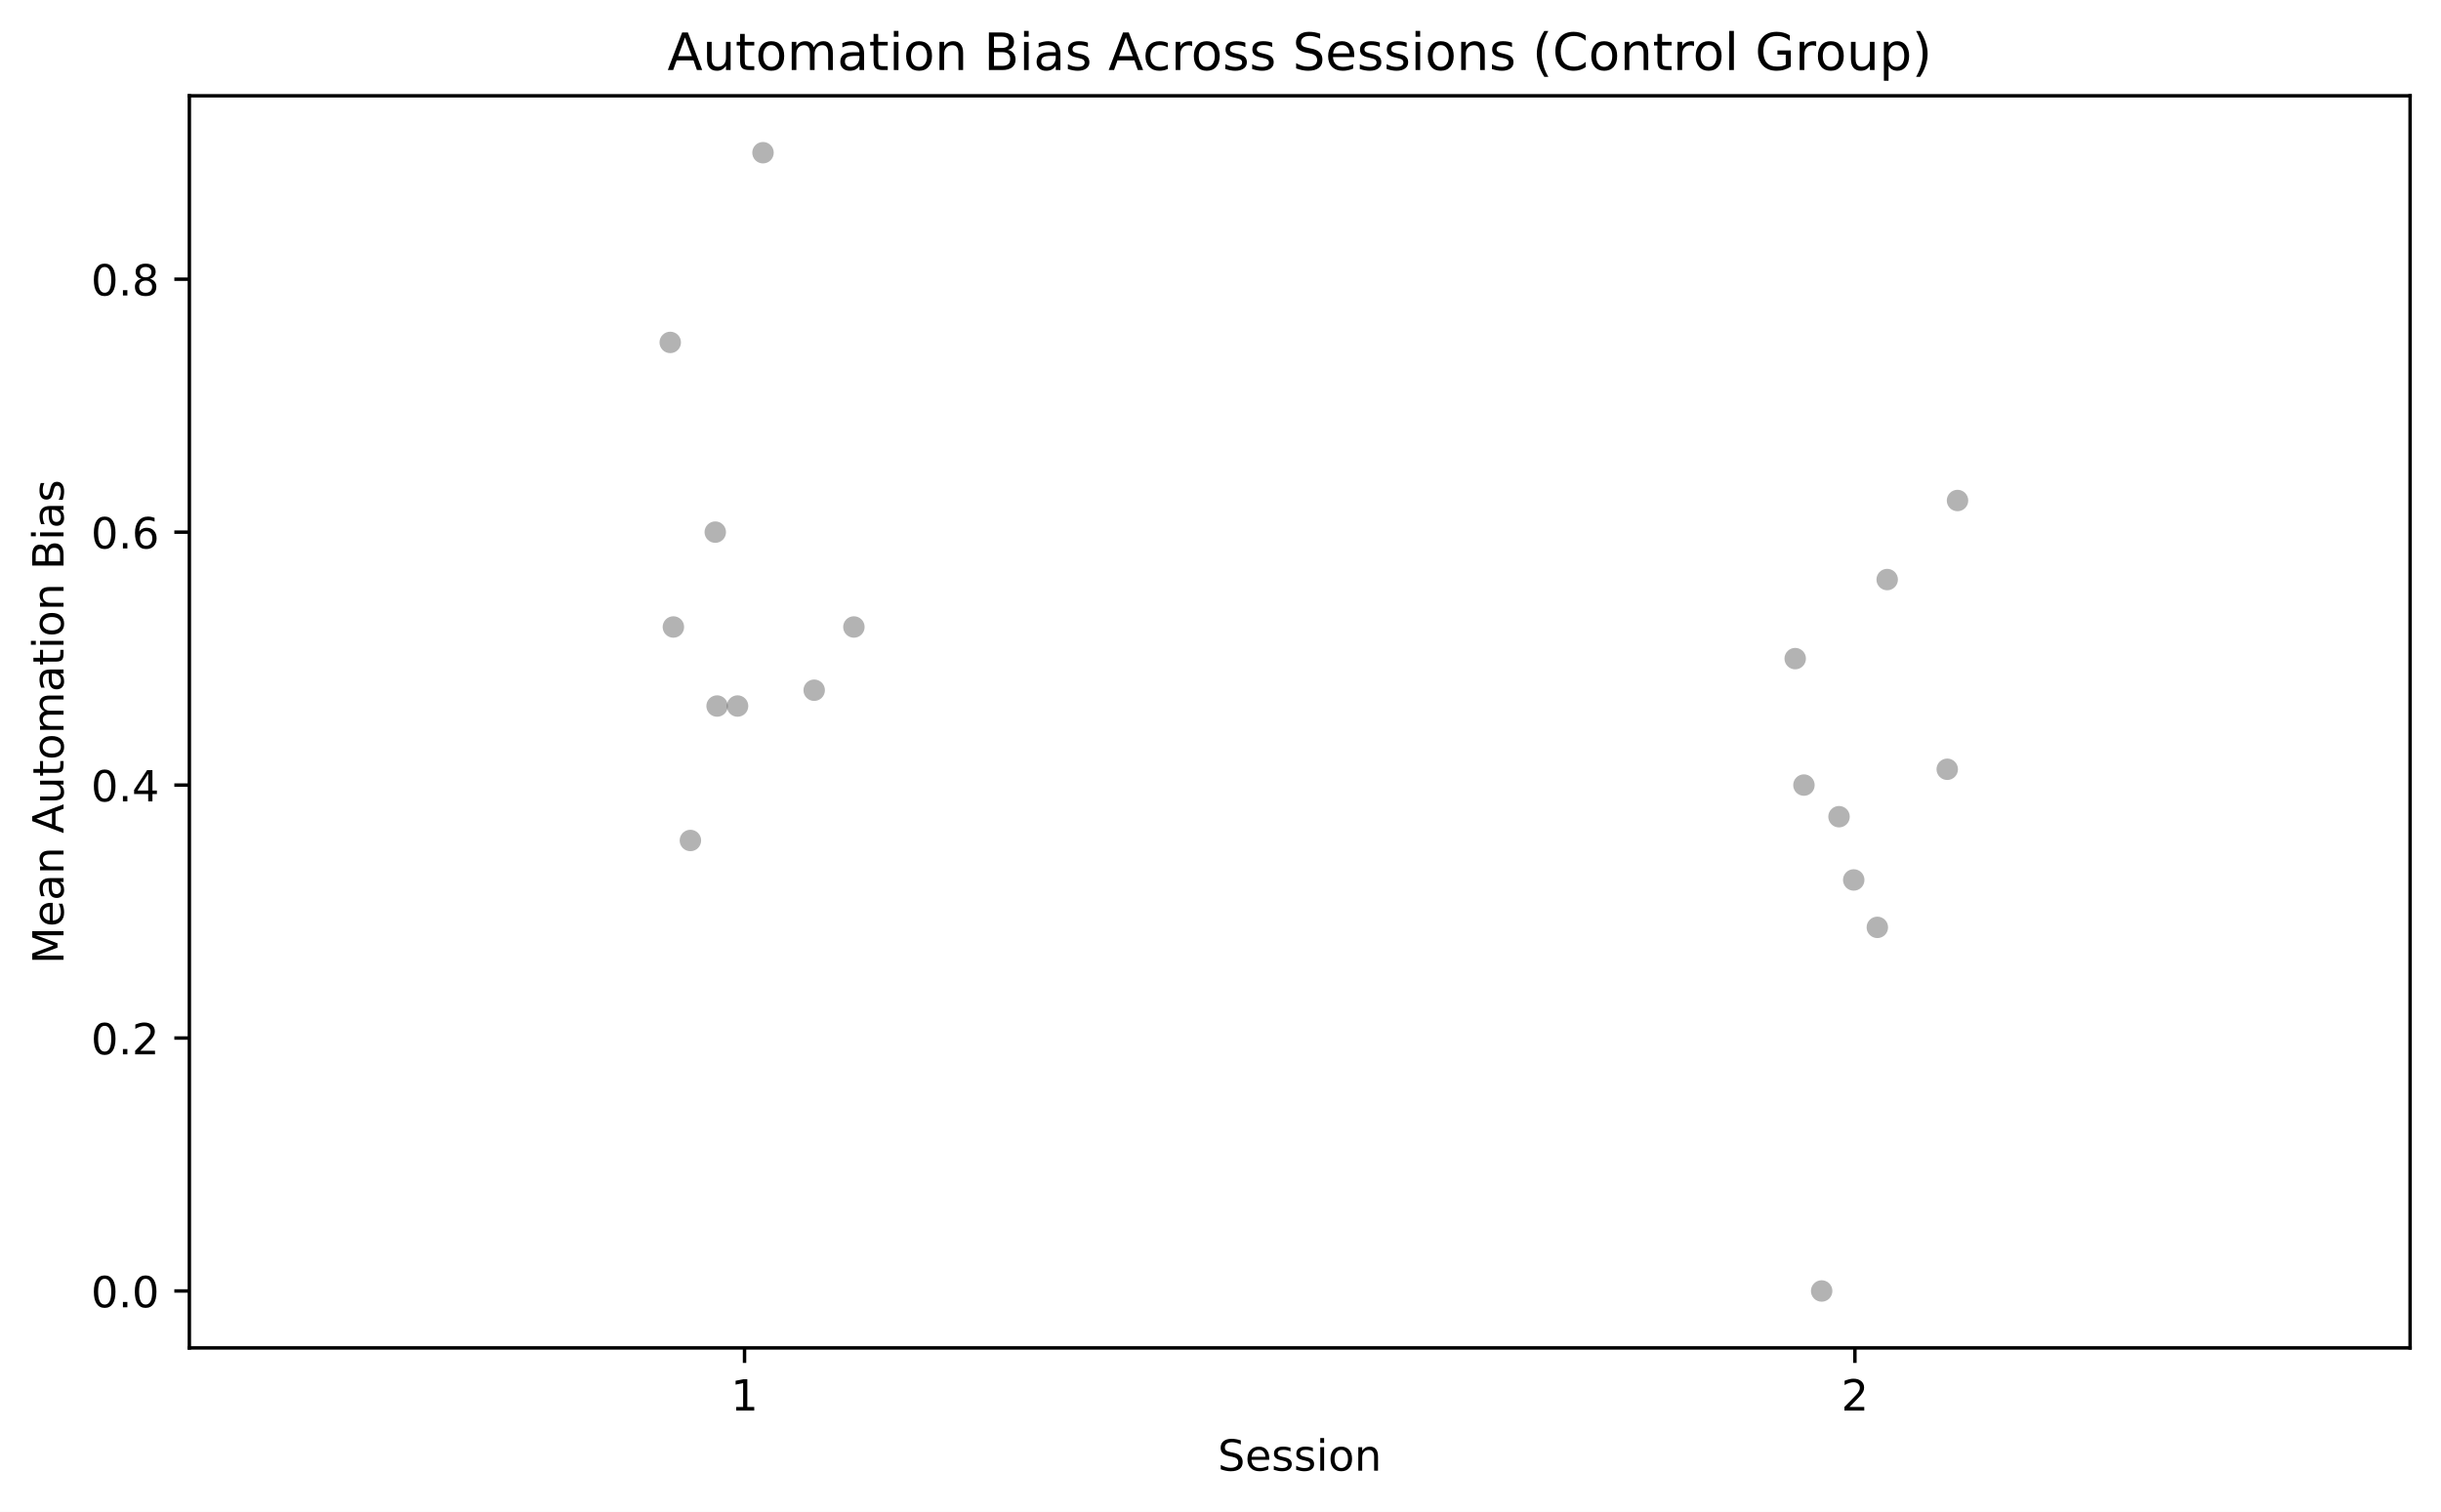
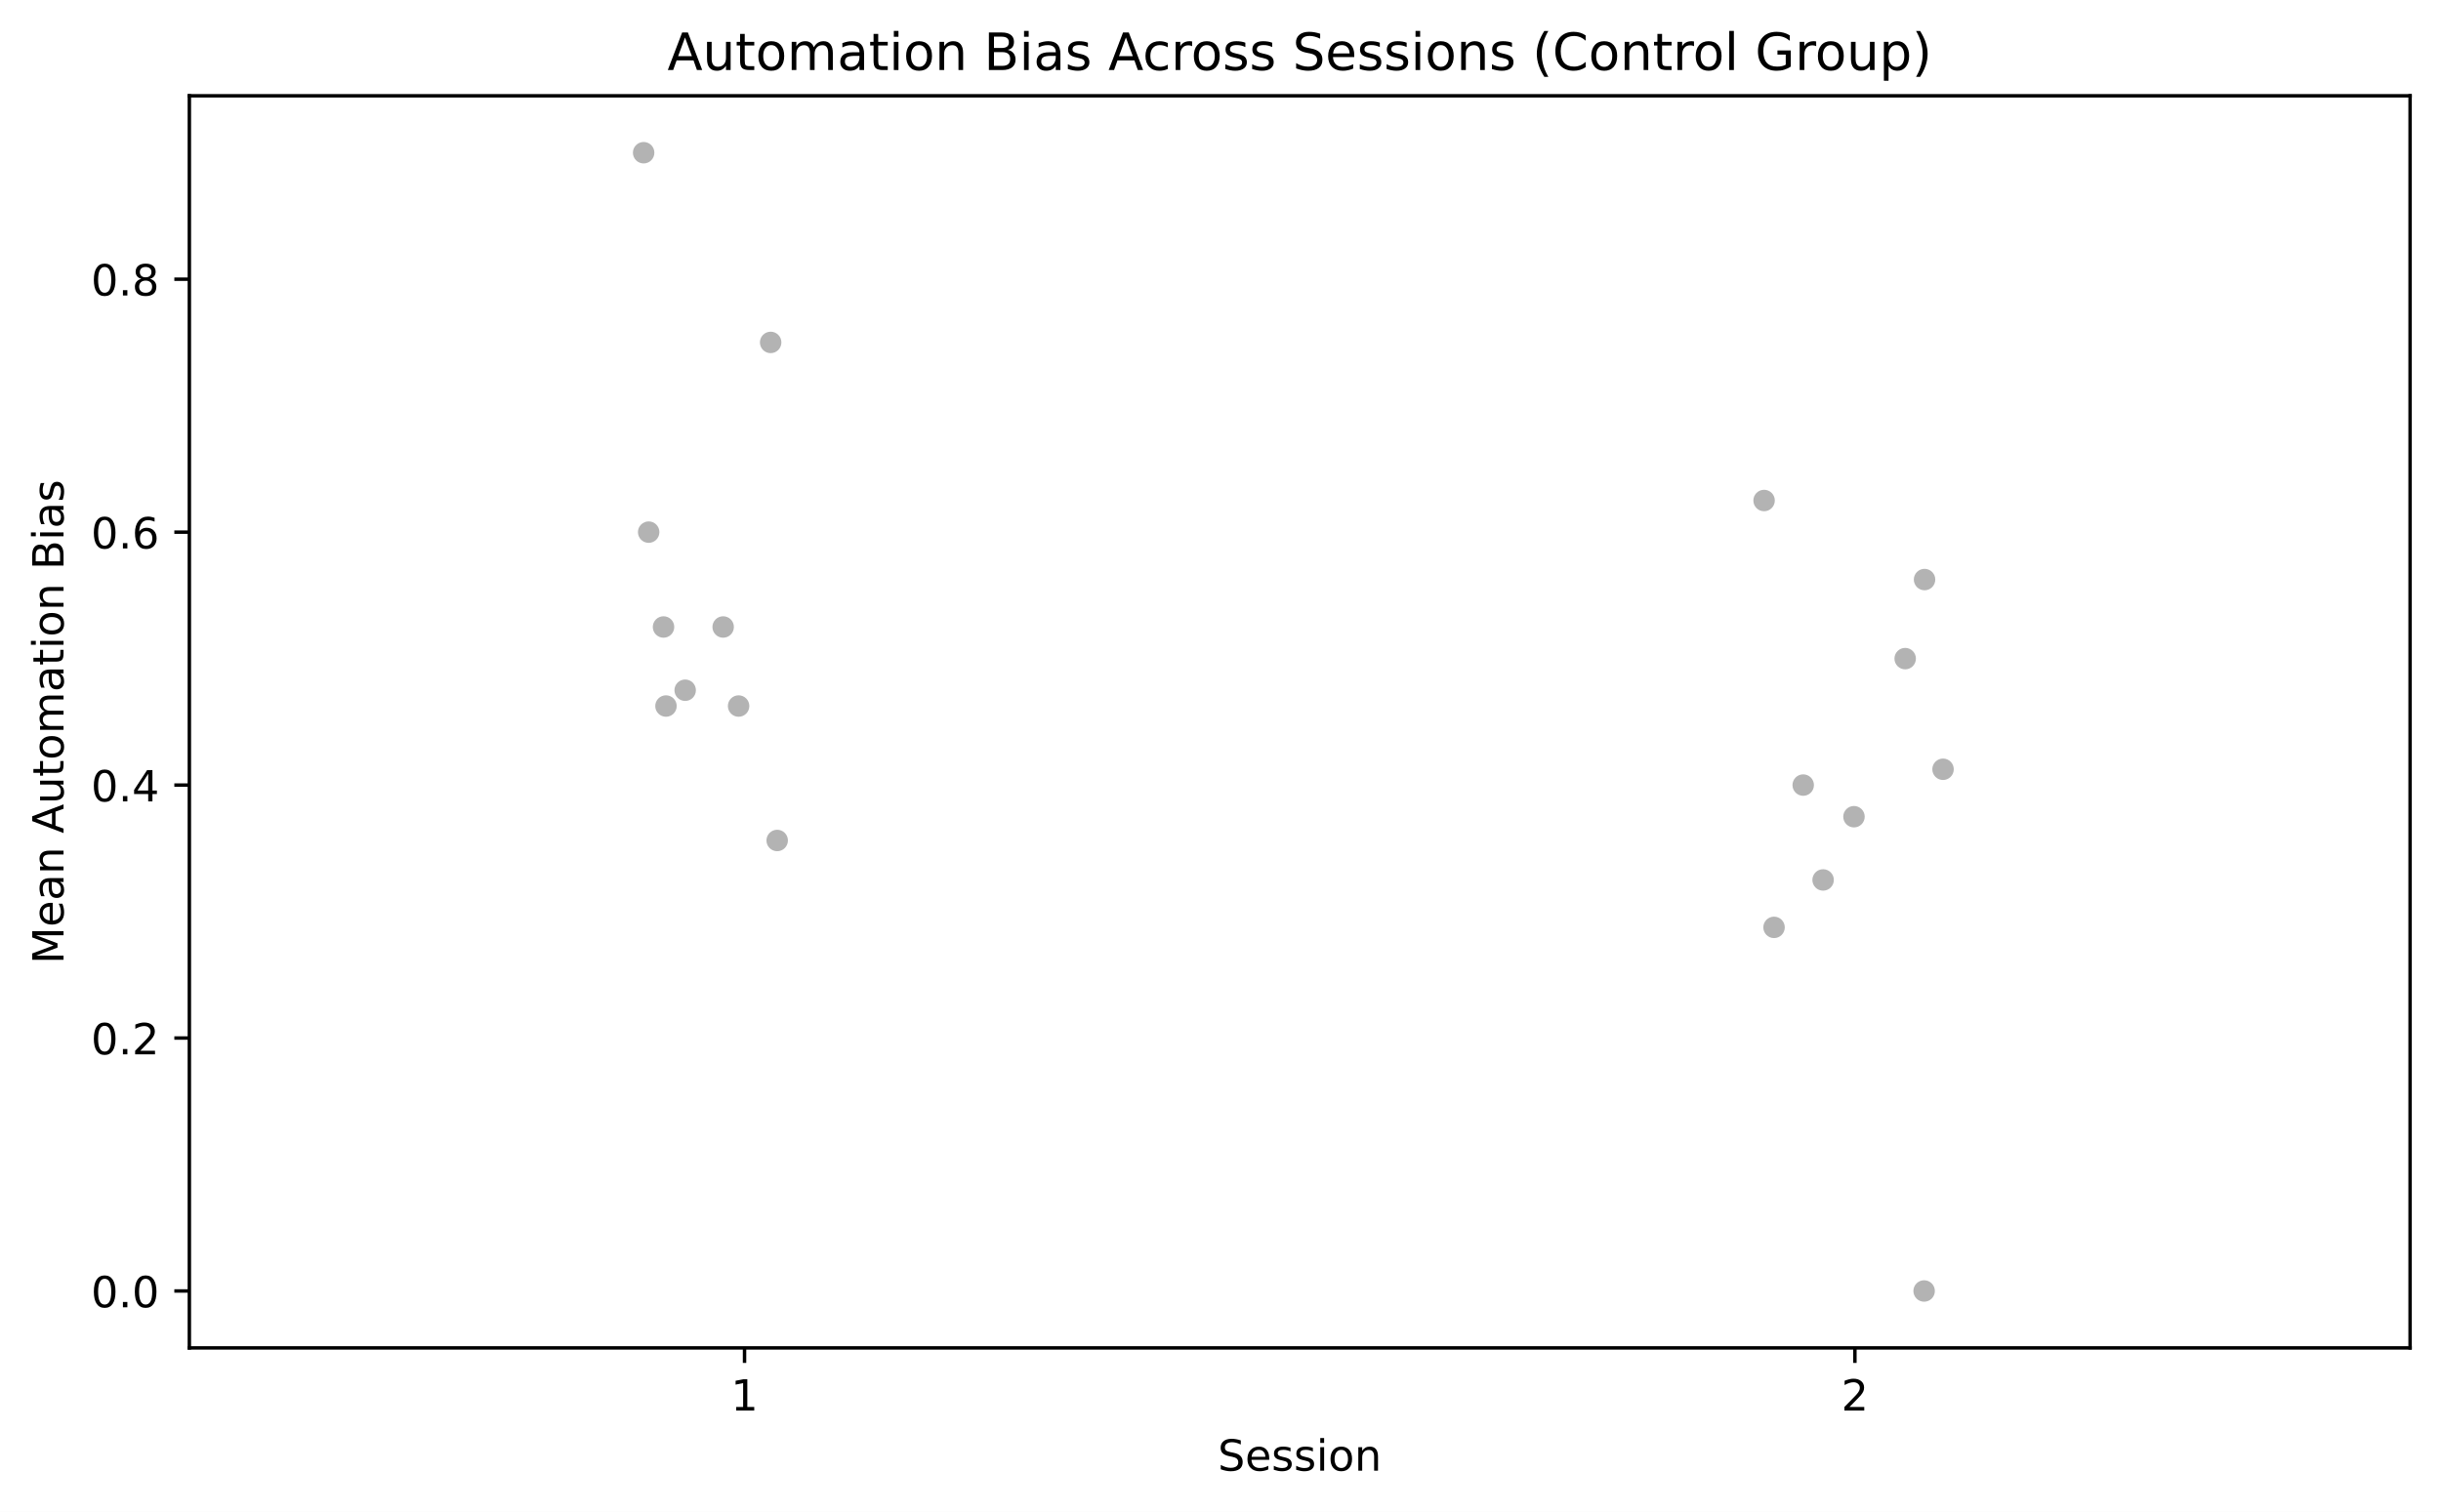
<svg xmlns="http://www.w3.org/2000/svg" xmlns:xlink="http://www.w3.org/1999/xlink" width="568.542pt" height="352.237pt" viewBox="0 0 568.542 352.237" version="1.1">
  <defs>
    <style type="text/css">*{stroke-linejoin: round; stroke-linecap: butt}</style>
  </defs>
  <g id="figure_1">
    <g id="patch_1">
      <path d="M 0 352.237  L 568.542 352.237  L 568.542 0  L 0 0  z " style="fill: #ffffff" />
    </g>
    <g id="axes_1">
      <g id="patch_2">
        <path d="M 44.104 314.036  L 561.342 314.036  L 561.342 22.318  L 44.104 22.318  z " style="fill: #ffffff" />
      </g>
      <g id="matplotlib.axis_1">
        <g id="xtick_1">
          <g id="line2d_1">
            <defs>
-               <path id="m6c5f504203" d="M 0 0  L 0 3.5  " style="stroke: #000000; stroke-width: 0.8" />
-             </defs>
-             <g>
-               <use xlink:href="#m6c5f504203" x="173.413" y="314.036" style="stroke: #000000; stroke-width: 0.8" />
+               <path id="mab8dfb32f2" d="M 0 0  L 0 3.5  " style="stroke: #000000; stroke-width: 0.8" />
+             </defs>
+             <g>
+               <use xlink:href="#mab8dfb32f2" x="173.413" y="314.036" style="stroke: #000000; stroke-width: 0.8" />
            </g>
          </g>
          <g id="text_1">
            <g transform="translate(170.2321 328.6334) scale(0.1 -0.1)">
              <defs>
                <path id="DejaVuSans-14" d="M 794 531  L 1825 531  L 1825 4091  L 703 3866  L 703 4441  L 1819 4666  L 2450 4666  L 2450 531  L 3481 531  L 3481 0  L 794 0  L 794 531  z " transform="scale(0.015625)" />
              </defs>
              <use xlink:href="#DejaVuSans-14" />
            </g>
          </g>
        </g>
        <g id="xtick_2">
          <g id="line2d_2">
            <g>
-               <use xlink:href="#m6c5f504203" x="432.032" y="314.036" style="stroke: #000000; stroke-width: 0.8" />
+               <use xlink:href="#mab8dfb32f2" x="432.032" y="314.036" style="stroke: #000000; stroke-width: 0.8" />
            </g>
          </g>
          <g id="text_2">
            <g transform="translate(428.8509 328.6334) scale(0.1 -0.1)">
              <defs>
                <path id="DejaVuSans-15" d="M 1228 531  L 3431 531  L 3431 0  L 469 0  L 469 531  Q 828 903 1448 1529  Q 2069 2156 2228 2338  Q 2531 2678 2651 2914  Q 2772 3150 2772 3378  Q 2772 3750 2511 3984  Q 2250 4219 1831 4219  Q 1534 4219 1204 4116  Q 875 4013 500 3803  L 500 4441  Q 881 4594 1212 4672  Q 1544 4750 1819 4750  Q 2544 4750 2975 4387  Q 3406 4025 3406 3419  Q 3406 3131 3298 2873  Q 3191 2616 2906 2266  Q 2828 2175 2409 1742  Q 1991 1309 1228 531  z " transform="scale(0.015625)" />
              </defs>
              <use xlink:href="#DejaVuSans-15" />
            </g>
          </g>
        </g>
        <g id="text_3">
          <g transform="translate(283.6454 342.6342) scale(0.1 -0.1)">
            <defs>
              <path id="DejaVuSans-36" d="M 3425 4513  L 3425 3897  Q 3066 4069 2747 4153  Q 2428 4238 2131 4238  Q 1616 4238 1336 4038  Q 1056 3838 1056 3469  Q 1056 3159 1242 3001  Q 1428 2844 1947 2747  L 2328 2669  Q 3034 2534 3370 2195  Q 3706 1856 3706 1288  Q 3706 609 3251 259  Q 2797 -91 1919 -91  Q 1588 -91 1214 -16  Q 841 59 441 206  L 441 856  Q 825 641 1194 531  Q 1563 422 1919 422  Q 2459 422 2753 634  Q 3047 847 3047 1241  Q 3047 1584 2836 1778  Q 2625 1972 2144 2069  L 1759 2144  Q 1053 2284 737 2584  Q 422 2884 422 3419  Q 422 4038 858 4394  Q 1294 4750 2059 4750  Q 2388 4750 2728 4690  Q 3069 4631 3425 4513  z " transform="scale(0.015625)" />
              <path id="DejaVuSans-48" d="M 3597 1894  L 3597 1613  L 953 1613  Q 991 1019 1311 708  Q 1631 397 2203 397  Q 2534 397 2845 478  Q 3156 559 3463 722  L 3463 178  Q 3153 47 2828 -22  Q 2503 -91 2169 -91  Q 1331 -91 842 396  Q 353 884 353 1716  Q 353 2575 817 3079  Q 1281 3584 2069 3584  Q 2775 3584 3186 3129  Q 3597 2675 3597 1894  z M 3022 2063  Q 3016 2534 2758 2815  Q 2500 3097 2075 3097  Q 1594 3097 1305 2825  Q 1016 2553 972 2059  L 3022 2063  z " transform="scale(0.015625)" />
              <path id="DejaVuSans-56" d="M 2834 3397  L 2834 2853  Q 2591 2978 2328 3040  Q 2066 3103 1784 3103  Q 1356 3103 1142 2972  Q 928 2841 928 2578  Q 928 2378 1081 2264  Q 1234 2150 1697 2047  L 1894 2003  Q 2506 1872 2764 1633  Q 3022 1394 3022 966  Q 3022 478 2636 193  Q 2250 -91 1575 -91  Q 1294 -91 989 -36  Q 684 19 347 128  L 347 722  Q 666 556 975 473  Q 1284 391 1588 391  Q 1994 391 2212 530  Q 2431 669 2431 922  Q 2431 1156 2273 1281  Q 2116 1406 1581 1522  L 1381 1569  Q 847 1681 609 1914  Q 372 2147 372 2553  Q 372 3047 722 3315  Q 1072 3584 1716 3584  Q 2034 3584 2315 3537  Q 2597 3491 2834 3397  z " transform="scale(0.015625)" />
              <path id="DejaVuSans-4c" d="M 603 3500  L 1178 3500  L 1178 0  L 603 0  L 603 3500  z M 603 4863  L 1178 4863  L 1178 4134  L 603 4134  L 603 4863  z " transform="scale(0.015625)" />
              <path id="DejaVuSans-52" d="M 1959 3097  Q 1497 3097 1228 2736  Q 959 2375 959 1747  Q 959 1119 1226 758  Q 1494 397 1959 397  Q 2419 397 2687 759  Q 2956 1122 2956 1747  Q 2956 2369 2687 2733  Q 2419 3097 1959 3097  z M 1959 3584  Q 2709 3584 3137 3096  Q 3566 2609 3566 1747  Q 3566 888 3137 398  Q 2709 -91 1959 -91  Q 1206 -91 779 398  Q 353 888 353 1747  Q 353 2609 779 3096  Q 1206 3584 1959 3584  z " transform="scale(0.015625)" />
              <path id="DejaVuSans-51" d="M 3513 2113  L 3513 0  L 2938 0  L 2938 2094  Q 2938 2591 2744 2837  Q 2550 3084 2163 3084  Q 1697 3084 1428 2787  Q 1159 2491 1159 1978  L 1159 0  L 581 0  L 581 3500  L 1159 3500  L 1159 2956  Q 1366 3272 1645 3428  Q 1925 3584 2291 3584  Q 2894 3584 3203 3211  Q 3513 2838 3513 2113  z " transform="scale(0.015625)" />
            </defs>
            <use xlink:href="#DejaVuSans-36" />
            <use xlink:href="#DejaVuSans-48" transform="translate(63.48438 0)" />
            <use xlink:href="#DejaVuSans-56" transform="translate(125.0156 0)" />
            <use xlink:href="#DejaVuSans-56" transform="translate(177.1094 0)" />
            <use xlink:href="#DejaVuSans-4c" transform="translate(229.2031 0)" />
            <use xlink:href="#DejaVuSans-52" transform="translate(256.9844 0)" />
            <use xlink:href="#DejaVuSans-51" transform="translate(318.1719 0)" />
          </g>
        </g>
      </g>
      <g id="matplotlib.axis_2">
        <g id="ytick_1">
          <g id="line2d_3">
            <defs>
-               <path id="me5988c105a" d="M 0 0  L -3.5 0  " style="stroke: #000000; stroke-width: 0.8" />
-             </defs>
-             <g>
-               <use xlink:href="#me5988c105a" x="44.104" y="300.776" style="stroke: #000000; stroke-width: 0.8" />
+               <path id="me232c09156" d="M 0 0  L -3.5 0  " style="stroke: #000000; stroke-width: 0.8" />
+             </defs>
+             <g>
+               <use xlink:href="#me232c09156" x="44.104" y="300.776" style="stroke: #000000; stroke-width: 0.8" />
            </g>
          </g>
          <g id="text_4">
            <g transform="translate(21.20078 304.5747) scale(0.1 -0.1)">
              <defs>
                <path id="DejaVuSans-13" d="M 2034 4250  Q 1547 4250 1301 3770  Q 1056 3291 1056 2328  Q 1056 1369 1301 889  Q 1547 409 2034 409  Q 2525 409 2770 889  Q 3016 1369 3016 2328  Q 3016 3291 2770 3770  Q 2525 4250 2034 4250  z M 2034 4750  Q 2819 4750 3233 4129  Q 3647 3509 3647 2328  Q 3647 1150 3233 529  Q 2819 -91 2034 -91  Q 1250 -91 836 529  Q 422 1150 422 2328  Q 422 3509 836 4129  Q 1250 4750 2034 4750  z " transform="scale(0.015625)" />
                <path id="DejaVuSans-11" d="M 684 794  L 1344 794  L 1344 0  L 684 0  L 684 794  z " transform="scale(0.015625)" />
              </defs>
              <use xlink:href="#DejaVuSans-13" />
              <use xlink:href="#DejaVuSans-11" transform="translate(63.625 0)" />
              <use xlink:href="#DejaVuSans-13" transform="translate(95.40625 0)" />
            </g>
          </g>
        </g>
        <g id="ytick_2">
          <g id="line2d_4">
            <g>
-               <use xlink:href="#me5988c105a" x="44.104" y="241.843" style="stroke: #000000; stroke-width: 0.8" />
+               <use xlink:href="#me232c09156" x="44.104" y="241.843" style="stroke: #000000; stroke-width: 0.8" />
            </g>
          </g>
          <g id="text_5">
            <g transform="translate(21.20078 245.6419) scale(0.1 -0.1)">
              <use xlink:href="#DejaVuSans-13" />
              <use xlink:href="#DejaVuSans-11" transform="translate(63.625 0)" />
              <use xlink:href="#DejaVuSans-15" transform="translate(95.40625 0)" />
            </g>
          </g>
        </g>
        <g id="ytick_3">
          <g id="line2d_5">
            <g>
-               <use xlink:href="#me5988c105a" x="44.104" y="182.91" style="stroke: #000000; stroke-width: 0.8" />
+               <use xlink:href="#me232c09156" x="44.104" y="182.91" style="stroke: #000000; stroke-width: 0.8" />
            </g>
          </g>
          <g id="text_6">
            <g transform="translate(21.20078 186.709) scale(0.1 -0.1)">
              <defs>
                <path id="DejaVuSans-17" d="M 2419 4116  L 825 1625  L 2419 1625  L 2419 4116  z M 2253 4666  L 3047 4666  L 3047 1625  L 3713 1625  L 3713 1100  L 3047 1100  L 3047 0  L 2419 0  L 2419 1100  L 313 1100  L 313 1709  L 2253 4666  z " transform="scale(0.015625)" />
              </defs>
              <use xlink:href="#DejaVuSans-13" />
              <use xlink:href="#DejaVuSans-11" transform="translate(63.625 0)" />
              <use xlink:href="#DejaVuSans-17" transform="translate(95.40625 0)" />
            </g>
          </g>
        </g>
        <g id="ytick_4">
          <g id="line2d_6">
            <g>
-               <use xlink:href="#me5988c105a" x="44.104" y="123.977" style="stroke: #000000; stroke-width: 0.8" />
+               <use xlink:href="#me232c09156" x="44.104" y="123.977" style="stroke: #000000; stroke-width: 0.8" />
            </g>
          </g>
          <g id="text_7">
            <g transform="translate(21.20078 127.7761) scale(0.1 -0.1)">
              <defs>
                <path id="DejaVuSans-19" d="M 2113 2584  Q 1688 2584 1439 2293  Q 1191 2003 1191 1497  Q 1191 994 1439 701  Q 1688 409 2113 409  Q 2538 409 2786 701  Q 3034 994 3034 1497  Q 3034 2003 2786 2293  Q 2538 2584 2113 2584  z M 3366 4563  L 3366 3988  Q 3128 4100 2886 4159  Q 2644 4219 2406 4219  Q 1781 4219 1451 3797  Q 1122 3375 1075 2522  Q 1259 2794 1537 2939  Q 1816 3084 2150 3084  Q 2853 3084 3261 2657  Q 3669 2231 3669 1497  Q 3669 778 3244 343  Q 2819 -91 2113 -91  Q 1303 -91 875 529  Q 447 1150 447 2328  Q 447 3434 972 4092  Q 1497 4750 2381 4750  Q 2619 4750 2861 4703  Q 3103 4656 3366 4563  z " transform="scale(0.015625)" />
              </defs>
              <use xlink:href="#DejaVuSans-13" />
              <use xlink:href="#DejaVuSans-11" transform="translate(63.625 0)" />
              <use xlink:href="#DejaVuSans-19" transform="translate(95.40625 0)" />
            </g>
          </g>
        </g>
        <g id="ytick_5">
          <g id="line2d_7">
            <g>
-               <use xlink:href="#me5988c105a" x="44.104" y="65.044" style="stroke: #000000; stroke-width: 0.8" />
+               <use xlink:href="#me232c09156" x="44.104" y="65.044" style="stroke: #000000; stroke-width: 0.8" />
            </g>
          </g>
          <g id="text_8">
            <g transform="translate(21.20078 68.84328) scale(0.1 -0.1)">
              <defs>
                <path id="DejaVuSans-1b" d="M 2034 2216  Q 1584 2216 1326 1975  Q 1069 1734 1069 1313  Q 1069 891 1326 650  Q 1584 409 2034 409  Q 2484 409 2743 651  Q 3003 894 3003 1313  Q 3003 1734 2745 1975  Q 2488 2216 2034 2216  z M 1403 2484  Q 997 2584 770 2862  Q 544 3141 544 3541  Q 544 4100 942 4425  Q 1341 4750 2034 4750  Q 2731 4750 3128 4425  Q 3525 4100 3525 3541  Q 3525 3141 3298 2862  Q 3072 2584 2669 2484  Q 3125 2378 3379 2068  Q 3634 1759 3634 1313  Q 3634 634 3220 271  Q 2806 -91 2034 -91  Q 1263 -91 848 271  Q 434 634 434 1313  Q 434 1759 690 2068  Q 947 2378 1403 2484  z M 1172 3481  Q 1172 3119 1398 2916  Q 1625 2713 2034 2713  Q 2441 2713 2670 2916  Q 2900 3119 2900 3481  Q 2900 3844 2670 4047  Q 2441 4250 2034 4250  Q 1625 4250 1398 4047  Q 1172 3844 1172 3481  z " transform="scale(0.015625)" />
              </defs>
              <use xlink:href="#DejaVuSans-13" />
              <use xlink:href="#DejaVuSans-11" transform="translate(63.625 0)" />
              <use xlink:href="#DejaVuSans-1b" transform="translate(95.40625 0)" />
            </g>
          </g>
        </g>
        <g id="text_9">
          <g transform="translate(14.79844 224.5871) rotate(-90) scale(0.1 -0.1)">
            <defs>
              <path id="DejaVuSans-30" d="M 628 4666  L 1569 4666  L 2759 1491  L 3956 4666  L 4897 4666  L 4897 0  L 4281 0  L 4281 4097  L 3078 897  L 2444 897  L 1241 4097  L 1241 0  L 628 0  L 628 4666  z " transform="scale(0.015625)" />
              <path id="DejaVuSans-44" d="M 2194 1759  Q 1497 1759 1228 1600  Q 959 1441 959 1056  Q 959 750 1161 570  Q 1363 391 1709 391  Q 2188 391 2477 730  Q 2766 1069 2766 1631  L 2766 1759  L 2194 1759  z M 3341 1997  L 3341 0  L 2766 0  L 2766 531  Q 2569 213 2275 61  Q 1981 -91 1556 -91  Q 1019 -91 701 211  Q 384 513 384 1019  Q 384 1609 779 1909  Q 1175 2209 1959 2209  L 2766 2209  L 2766 2266  Q 2766 2663 2505 2880  Q 2244 3097 1772 3097  Q 1472 3097 1187 3025  Q 903 2953 641 2809  L 641 3341  Q 956 3463 1253 3523  Q 1550 3584 1831 3584  Q 2591 3584 2966 3190  Q 3341 2797 3341 1997  z " transform="scale(0.015625)" />
              <path id="DejaVuSans-3" transform="scale(0.015625)" />
              <path id="DejaVuSans-24" d="M 2188 4044  L 1331 1722  L 3047 1722  L 2188 4044  z M 1831 4666  L 2547 4666  L 4325 0  L 3669 0  L 3244 1197  L 1141 1197  L 716 0  L 50 0  L 1831 4666  z " transform="scale(0.015625)" />
              <path id="DejaVuSans-58" d="M 544 1381  L 544 3500  L 1119 3500  L 1119 1403  Q 1119 906 1312 657  Q 1506 409 1894 409  Q 2359 409 2629 706  Q 2900 1003 2900 1516  L 2900 3500  L 3475 3500  L 3475 0  L 2900 0  L 2900 538  Q 2691 219 2414 64  Q 2138 -91 1772 -91  Q 1169 -91 856 284  Q 544 659 544 1381  z M 1991 3584  L 1991 3584  z " transform="scale(0.015625)" />
              <path id="DejaVuSans-57" d="M 1172 4494  L 1172 3500  L 2356 3500  L 2356 3053  L 1172 3053  L 1172 1153  Q 1172 725 1289 603  Q 1406 481 1766 481  L 2356 481  L 2356 0  L 1766 0  Q 1100 0 847 248  Q 594 497 594 1153  L 594 3053  L 172 3053  L 172 3500  L 594 3500  L 594 4494  L 1172 4494  z " transform="scale(0.015625)" />
              <path id="DejaVuSans-50" d="M 3328 2828  Q 3544 3216 3844 3400  Q 4144 3584 4550 3584  Q 5097 3584 5394 3201  Q 5691 2819 5691 2113  L 5691 0  L 5113 0  L 5113 2094  Q 5113 2597 4934 2840  Q 4756 3084 4391 3084  Q 3944 3084 3684 2787  Q 3425 2491 3425 1978  L 3425 0  L 2847 0  L 2847 2094  Q 2847 2600 2669 2842  Q 2491 3084 2119 3084  Q 1678 3084 1418 2786  Q 1159 2488 1159 1978  L 1159 0  L 581 0  L 581 3500  L 1159 3500  L 1159 2956  Q 1356 3278 1631 3431  Q 1906 3584 2284 3584  Q 2666 3584 2933 3390  Q 3200 3197 3328 2828  z " transform="scale(0.015625)" />
              <path id="DejaVuSans-25" d="M 1259 2228  L 1259 519  L 2272 519  Q 2781 519 3026 730  Q 3272 941 3272 1375  Q 3272 1813 3026 2020  Q 2781 2228 2272 2228  L 1259 2228  z M 1259 4147  L 1259 2741  L 2194 2741  Q 2656 2741 2882 2914  Q 3109 3088 3109 3444  Q 3109 3797 2882 3972  Q 2656 4147 2194 4147  L 1259 4147  z M 628 4666  L 2241 4666  Q 2963 4666 3353 4366  Q 3744 4066 3744 3513  Q 3744 3084 3544 2831  Q 3344 2578 2956 2516  Q 3422 2416 3680 2098  Q 3938 1781 3938 1306  Q 3938 681 3513 340  Q 3088 0 2303 0  L 628 0  L 628 4666  z " transform="scale(0.015625)" />
            </defs>
            <use xlink:href="#DejaVuSans-30" />
            <use xlink:href="#DejaVuSans-48" transform="translate(86.28125 0)" />
            <use xlink:href="#DejaVuSans-44" transform="translate(147.8125 0)" />
            <use xlink:href="#DejaVuSans-51" transform="translate(209.0938 0)" />
            <use xlink:href="#DejaVuSans-3" transform="translate(272.4688 0)" />
            <use xlink:href="#DejaVuSans-24" transform="translate(304.25 0)" />
            <use xlink:href="#DejaVuSans-58" transform="translate(372.6562 0)" />
            <use xlink:href="#DejaVuSans-57" transform="translate(436.0312 0)" />
            <use xlink:href="#DejaVuSans-52" transform="translate(475.2344 0)" />
            <use xlink:href="#DejaVuSans-50" transform="translate(536.4219 0)" />
            <use xlink:href="#DejaVuSans-44" transform="translate(633.8281 0)" />
            <use xlink:href="#DejaVuSans-57" transform="translate(695.1094 0)" />
            <use xlink:href="#DejaVuSans-4c" transform="translate(734.3125 0)" />
            <use xlink:href="#DejaVuSans-52" transform="translate(762.0938 0)" />
            <use xlink:href="#DejaVuSans-51" transform="translate(823.2812 0)" />
            <use xlink:href="#DejaVuSans-3" transform="translate(886.6562 0)" />
            <use xlink:href="#DejaVuSans-25" transform="translate(918.4375 0)" />
            <use xlink:href="#DejaVuSans-4c" transform="translate(987.0469 0)" />
            <use xlink:href="#DejaVuSans-44" transform="translate(1014.828 0)" />
            <use xlink:href="#DejaVuSans-56" transform="translate(1076.109 0)" />
          </g>
        </g>
      </g>
      <g id="patch_3">
        <path d="M 44.104 314.036  L 44.104 22.318  " style="fill: none; stroke: #000000; stroke-width: 0.8; stroke-linejoin: miter; stroke-linecap: square" />
      </g>
      <g id="patch_4">
        <path d="M 561.342 314.036  L 561.342 22.318  " style="fill: none; stroke: #000000; stroke-width: 0.8; stroke-linejoin: miter; stroke-linecap: square" />
      </g>
      <g id="patch_5">
        <path d="M 44.104 314.036  L 561.342 314.036  " style="fill: none; stroke: #000000; stroke-width: 0.8; stroke-linejoin: miter; stroke-linecap: square" />
      </g>
      <g id="patch_6">
        <path d="M 44.104 22.318  L 561.342 22.318  " style="fill: none; stroke: #000000; stroke-width: 0.8; stroke-linejoin: miter; stroke-linecap: square" />
      </g>
      <g id="PathCollection_1">
        <defs>
-           <path id="m172783f602" d="M 0 2.5  C 0.663 2.5 1.299 2.237 1.768 1.768  C 2.237 1.299 2.5 0.663 2.5 0  C 2.5 -0.663 2.237 -1.299 1.768 -1.768  C 1.299 -2.237 0.663 -2.5 0 -2.5  C -0.663 -2.5 -1.299 -2.237 -1.768 -1.768  C -2.237 -1.299 -2.5 -0.663 -2.5 0  C -2.5 0.663 -2.237 1.299 -1.768 1.768  C -1.299 2.237 -0.663 2.5 0 2.5  z " />
+           <path id="ma3cd672b47" d="M 0 2.5  C 0.663 2.5 1.299 2.237 1.768 1.768  C 2.237 1.299 2.5 0.663 2.5 0  C 2.5 -0.663 2.237 -1.299 1.768 -1.768  C 1.299 -2.237 0.663 -2.5 0 -2.5  C -0.663 -2.5 -1.299 -2.237 -1.768 -1.768  C -2.237 -1.299 -2.5 -0.663 -2.5 0  C -2.5 0.663 -2.237 1.299 -1.768 1.768  C -1.299 2.237 -0.663 2.5 0 2.5  z " />
        </defs>
-         <g clip-path="url(#pf6dcfa3a2c)">
-           <use xlink:href="#m172783f602" x="189.635" y="160.81" style="fill-opacity: 0.3" />
-           <use xlink:href="#m172783f602" x="198.885" y="146.077" style="fill-opacity: 0.3" />
-           <use xlink:href="#m172783f602" x="166.597" y="123.977" style="fill-opacity: 0.3" />
-           <use xlink:href="#m172783f602" x="171.787" y="164.494" style="fill-opacity: 0.3" />
-           <use xlink:href="#m172783f602" x="156.84" y="146.077" style="fill-opacity: 0.3" />
-           <use xlink:href="#m172783f602" x="177.713" y="35.578" style="fill-opacity: 0.3" />
-           <use xlink:href="#m172783f602" x="156.108" y="79.778" style="fill-opacity: 0.3" />
-           <use xlink:href="#m172783f602" x="167.021" y="164.494" style="fill-opacity: 0.3" />
-           <use xlink:href="#m172783f602" x="160.803" y="195.816" style="fill-opacity: 0.3" />
+         <g clip-path="url(#pb02b6699fe)">
+           <use xlink:href="#ma3cd672b47" x="159.586" y="160.81" style="fill-opacity: 0.3" />
+           <use xlink:href="#ma3cd672b47" x="168.433" y="146.077" style="fill-opacity: 0.3" />
+           <use xlink:href="#ma3cd672b47" x="151.083" y="123.977" style="fill-opacity: 0.3" />
+           <use xlink:href="#ma3cd672b47" x="172.03" y="164.494" style="fill-opacity: 0.3" />
+           <use xlink:href="#ma3cd672b47" x="154.544" y="146.077" style="fill-opacity: 0.3" />
+           <use xlink:href="#ma3cd672b47" x="149.913" y="35.578" style="fill-opacity: 0.3" />
+           <use xlink:href="#ma3cd672b47" x="179.496" y="79.778" style="fill-opacity: 0.3" />
+           <use xlink:href="#ma3cd672b47" x="155.116" y="164.494" style="fill-opacity: 0.3" />
+           <use xlink:href="#ma3cd672b47" x="181.017" y="195.816" style="fill-opacity: 0.3" />
        </g>
      </g>
      <g id="PathCollection_2">
-         <g clip-path="url(#pf6dcfa3a2c)">
-           <use xlink:href="#m172783f602" x="418.126" y="153.444" style="fill-opacity: 0.3" />
-           <use xlink:href="#m172783f602" x="424.288" y="300.776" style="fill-opacity: 0.3" />
-           <use xlink:href="#m172783f602" x="453.538" y="179.227" style="fill-opacity: 0.3" />
-           <use xlink:href="#m172783f602" x="455.931" y="116.611" style="fill-opacity: 0.3" />
-           <use xlink:href="#m172783f602" x="431.759" y="205.01" style="fill-opacity: 0.3" />
-           <use xlink:href="#m172783f602" x="420.161" y="182.91" style="fill-opacity: 0.3" />
-           <use xlink:href="#m172783f602" x="428.333" y="190.277" style="fill-opacity: 0.3" />
-           <use xlink:href="#m172783f602" x="437.257" y="216.06" style="fill-opacity: 0.3" />
-           <use xlink:href="#m172783f602" x="439.551" y="135.027" style="fill-opacity: 0.3" />
+         <g clip-path="url(#pb02b6699fe)">
+           <use xlink:href="#ma3cd672b47" x="443.742" y="153.444" style="fill-opacity: 0.3" />
+           <use xlink:href="#ma3cd672b47" x="448.154" y="300.776" style="fill-opacity: 0.3" />
+           <use xlink:href="#ma3cd672b47" x="452.561" y="179.227" style="fill-opacity: 0.3" />
+           <use xlink:href="#ma3cd672b47" x="410.88" y="116.611" style="fill-opacity: 0.3" />
+           <use xlink:href="#ma3cd672b47" x="424.626" y="205.01" style="fill-opacity: 0.3" />
+           <use xlink:href="#ma3cd672b47" x="419.992" y="182.91" style="fill-opacity: 0.3" />
+           <use xlink:href="#ma3cd672b47" x="431.817" y="190.277" style="fill-opacity: 0.3" />
+           <use xlink:href="#ma3cd672b47" x="413.2" y="216.06" style="fill-opacity: 0.3" />
+           <use xlink:href="#ma3cd672b47" x="448.253" y="135.027" style="fill-opacity: 0.3" />
        </g>
      </g>
      <g id="text_10">
        <g transform="translate(155.448 16.31812) scale(0.12 -0.12)">
          <defs>
            <path id="DejaVuSans-46" d="M 3122 3366  L 3122 2828  Q 2878 2963 2633 3030  Q 2388 3097 2138 3097  Q 1578 3097 1268 2742  Q 959 2388 959 1747  Q 959 1106 1268 751  Q 1578 397 2138 397  Q 2388 397 2633 464  Q 2878 531 3122 666  L 3122 134  Q 2881 22 2623 -34  Q 2366 -91 2075 -91  Q 1284 -91 818 406  Q 353 903 353 1747  Q 353 2603 823 3093  Q 1294 3584 2113 3584  Q 2378 3584 2631 3529  Q 2884 3475 3122 3366  z " transform="scale(0.015625)" />
            <path id="DejaVuSans-55" d="M 2631 2963  Q 2534 3019 2420 3045  Q 2306 3072 2169 3072  Q 1681 3072 1420 2755  Q 1159 2438 1159 1844  L 1159 0  L 581 0  L 581 3500  L 1159 3500  L 1159 2956  Q 1341 3275 1631 3429  Q 1922 3584 2338 3584  Q 2397 3584 2469 3576  Q 2541 3569 2628 3553  L 2631 2963  z " transform="scale(0.015625)" />
            <path id="DejaVuSans-b" d="M 1984 4856  Q 1566 4138 1362 3434  Q 1159 2731 1159 2009  Q 1159 1288 1364 580  Q 1569 -128 1984 -844  L 1484 -844  Q 1016 -109 783 600  Q 550 1309 550 2009  Q 550 2706 781 3412  Q 1013 4119 1484 4856  L 1984 4856  z " transform="scale(0.015625)" />
            <path id="DejaVuSans-26" d="M 4122 4306  L 4122 3641  Q 3803 3938 3442 4084  Q 3081 4231 2675 4231  Q 1875 4231 1450 3742  Q 1025 3253 1025 2328  Q 1025 1406 1450 917  Q 1875 428 2675 428  Q 3081 428 3442 575  Q 3803 722 4122 1019  L 4122 359  Q 3791 134 3420 21  Q 3050 -91 2638 -91  Q 1578 -91 968 557  Q 359 1206 359 2328  Q 359 3453 968 4101  Q 1578 4750 2638 4750  Q 3056 4750 3426 4639  Q 3797 4528 4122 4306  z " transform="scale(0.015625)" />
            <path id="DejaVuSans-4f" d="M 603 4863  L 1178 4863  L 1178 0  L 603 0  L 603 4863  z " transform="scale(0.015625)" />
            <path id="DejaVuSans-2a" d="M 3809 666  L 3809 1919  L 2778 1919  L 2778 2438  L 4434 2438  L 4434 434  Q 4069 175 3628 42  Q 3188 -91 2688 -91  Q 1594 -91 976 548  Q 359 1188 359 2328  Q 359 3472 976 4111  Q 1594 4750 2688 4750  Q 3144 4750 3555 4637  Q 3966 4525 4313 4306  L 4313 3634  Q 3963 3931 3569 4081  Q 3175 4231 2741 4231  Q 1884 4231 1454 3753  Q 1025 3275 1025 2328  Q 1025 1384 1454 906  Q 1884 428 2741 428  Q 3075 428 3337 486  Q 3600 544 3809 666  z " transform="scale(0.015625)" />
            <path id="DejaVuSans-53" d="M 1159 525  L 1159 -1331  L 581 -1331  L 581 3500  L 1159 3500  L 1159 2969  Q 1341 3281 1617 3432  Q 1894 3584 2278 3584  Q 2916 3584 3314 3078  Q 3713 2572 3713 1747  Q 3713 922 3314 415  Q 2916 -91 2278 -91  Q 1894 -91 1617 61  Q 1341 213 1159 525  z M 3116 1747  Q 3116 2381 2855 2742  Q 2594 3103 2138 3103  Q 1681 3103 1420 2742  Q 1159 2381 1159 1747  Q 1159 1113 1420 752  Q 1681 391 2138 391  Q 2594 391 2855 752  Q 3116 1113 3116 1747  z " transform="scale(0.015625)" />
            <path id="DejaVuSans-c" d="M 513 4856  L 1013 4856  Q 1481 4119 1714 3412  Q 1947 2706 1947 2009  Q 1947 1309 1714 600  Q 1481 -109 1013 -844  L 513 -844  Q 928 -128 1133 580  Q 1338 1288 1338 2009  Q 1338 2731 1133 3434  Q 928 4138 513 4856  z " transform="scale(0.015625)" />
          </defs>
          <use xlink:href="#DejaVuSans-24" />
          <use xlink:href="#DejaVuSans-58" transform="translate(68.40625 0)" />
          <use xlink:href="#DejaVuSans-57" transform="translate(131.7812 0)" />
          <use xlink:href="#DejaVuSans-52" transform="translate(170.9844 0)" />
          <use xlink:href="#DejaVuSans-50" transform="translate(232.1719 0)" />
          <use xlink:href="#DejaVuSans-44" transform="translate(329.5781 0)" />
          <use xlink:href="#DejaVuSans-57" transform="translate(390.8594 0)" />
          <use xlink:href="#DejaVuSans-4c" transform="translate(430.0625 0)" />
          <use xlink:href="#DejaVuSans-52" transform="translate(457.8438 0)" />
          <use xlink:href="#DejaVuSans-51" transform="translate(519.0312 0)" />
          <use xlink:href="#DejaVuSans-3" transform="translate(582.4062 0)" />
          <use xlink:href="#DejaVuSans-25" transform="translate(614.1875 0)" />
          <use xlink:href="#DejaVuSans-4c" transform="translate(682.7969 0)" />
          <use xlink:href="#DejaVuSans-44" transform="translate(710.5781 0)" />
          <use xlink:href="#DejaVuSans-56" transform="translate(771.8594 0)" />
          <use xlink:href="#DejaVuSans-3" transform="translate(823.9531 0)" />
          <use xlink:href="#DejaVuSans-24" transform="translate(855.7344 0)" />
          <use xlink:href="#DejaVuSans-46" transform="translate(922.3906 0)" />
          <use xlink:href="#DejaVuSans-55" transform="translate(977.375 0)" />
          <use xlink:href="#DejaVuSans-52" transform="translate(1016.281 0)" />
          <use xlink:href="#DejaVuSans-56" transform="translate(1077.469 0)" />
          <use xlink:href="#DejaVuSans-56" transform="translate(1129.562 0)" />
          <use xlink:href="#DejaVuSans-3" transform="translate(1181.656 0)" />
          <use xlink:href="#DejaVuSans-36" transform="translate(1213.438 0)" />
          <use xlink:href="#DejaVuSans-48" transform="translate(1276.922 0)" />
          <use xlink:href="#DejaVuSans-56" transform="translate(1338.453 0)" />
          <use xlink:href="#DejaVuSans-56" transform="translate(1390.547 0)" />
          <use xlink:href="#DejaVuSans-4c" transform="translate(1442.641 0)" />
          <use xlink:href="#DejaVuSans-52" transform="translate(1470.422 0)" />
          <use xlink:href="#DejaVuSans-51" transform="translate(1531.609 0)" />
          <use xlink:href="#DejaVuSans-56" transform="translate(1594.984 0)" />
          <use xlink:href="#DejaVuSans-3" transform="translate(1647.078 0)" />
          <use xlink:href="#DejaVuSans-b" transform="translate(1678.859 0)" />
          <use xlink:href="#DejaVuSans-26" transform="translate(1717.875 0)" />
          <use xlink:href="#DejaVuSans-52" transform="translate(1787.703 0)" />
          <use xlink:href="#DejaVuSans-51" transform="translate(1848.891 0)" />
          <use xlink:href="#DejaVuSans-57" transform="translate(1912.266 0)" />
          <use xlink:href="#DejaVuSans-55" transform="translate(1951.469 0)" />
          <use xlink:href="#DejaVuSans-52" transform="translate(1990.375 0)" />
          <use xlink:href="#DejaVuSans-4f" transform="translate(2051.562 0)" />
          <use xlink:href="#DejaVuSans-3" transform="translate(2079.344 0)" />
          <use xlink:href="#DejaVuSans-2a" transform="translate(2111.125 0)" />
          <use xlink:href="#DejaVuSans-55" transform="translate(2188.609 0)" />
          <use xlink:href="#DejaVuSans-52" transform="translate(2227.516 0)" />
          <use xlink:href="#DejaVuSans-58" transform="translate(2288.703 0)" />
          <use xlink:href="#DejaVuSans-53" transform="translate(2352.078 0)" />
          <use xlink:href="#DejaVuSans-c" transform="translate(2415.562 0)" />
        </g>
      </g>
    </g>
  </g>
  <defs>
-     <clipPath id="pf6dcfa3a2c">
+     <clipPath id="pb02b6699fe">
      <rect x="44.104" y="22.318" width="517.238" height="291.718" />
    </clipPath>
  </defs>
</svg>
